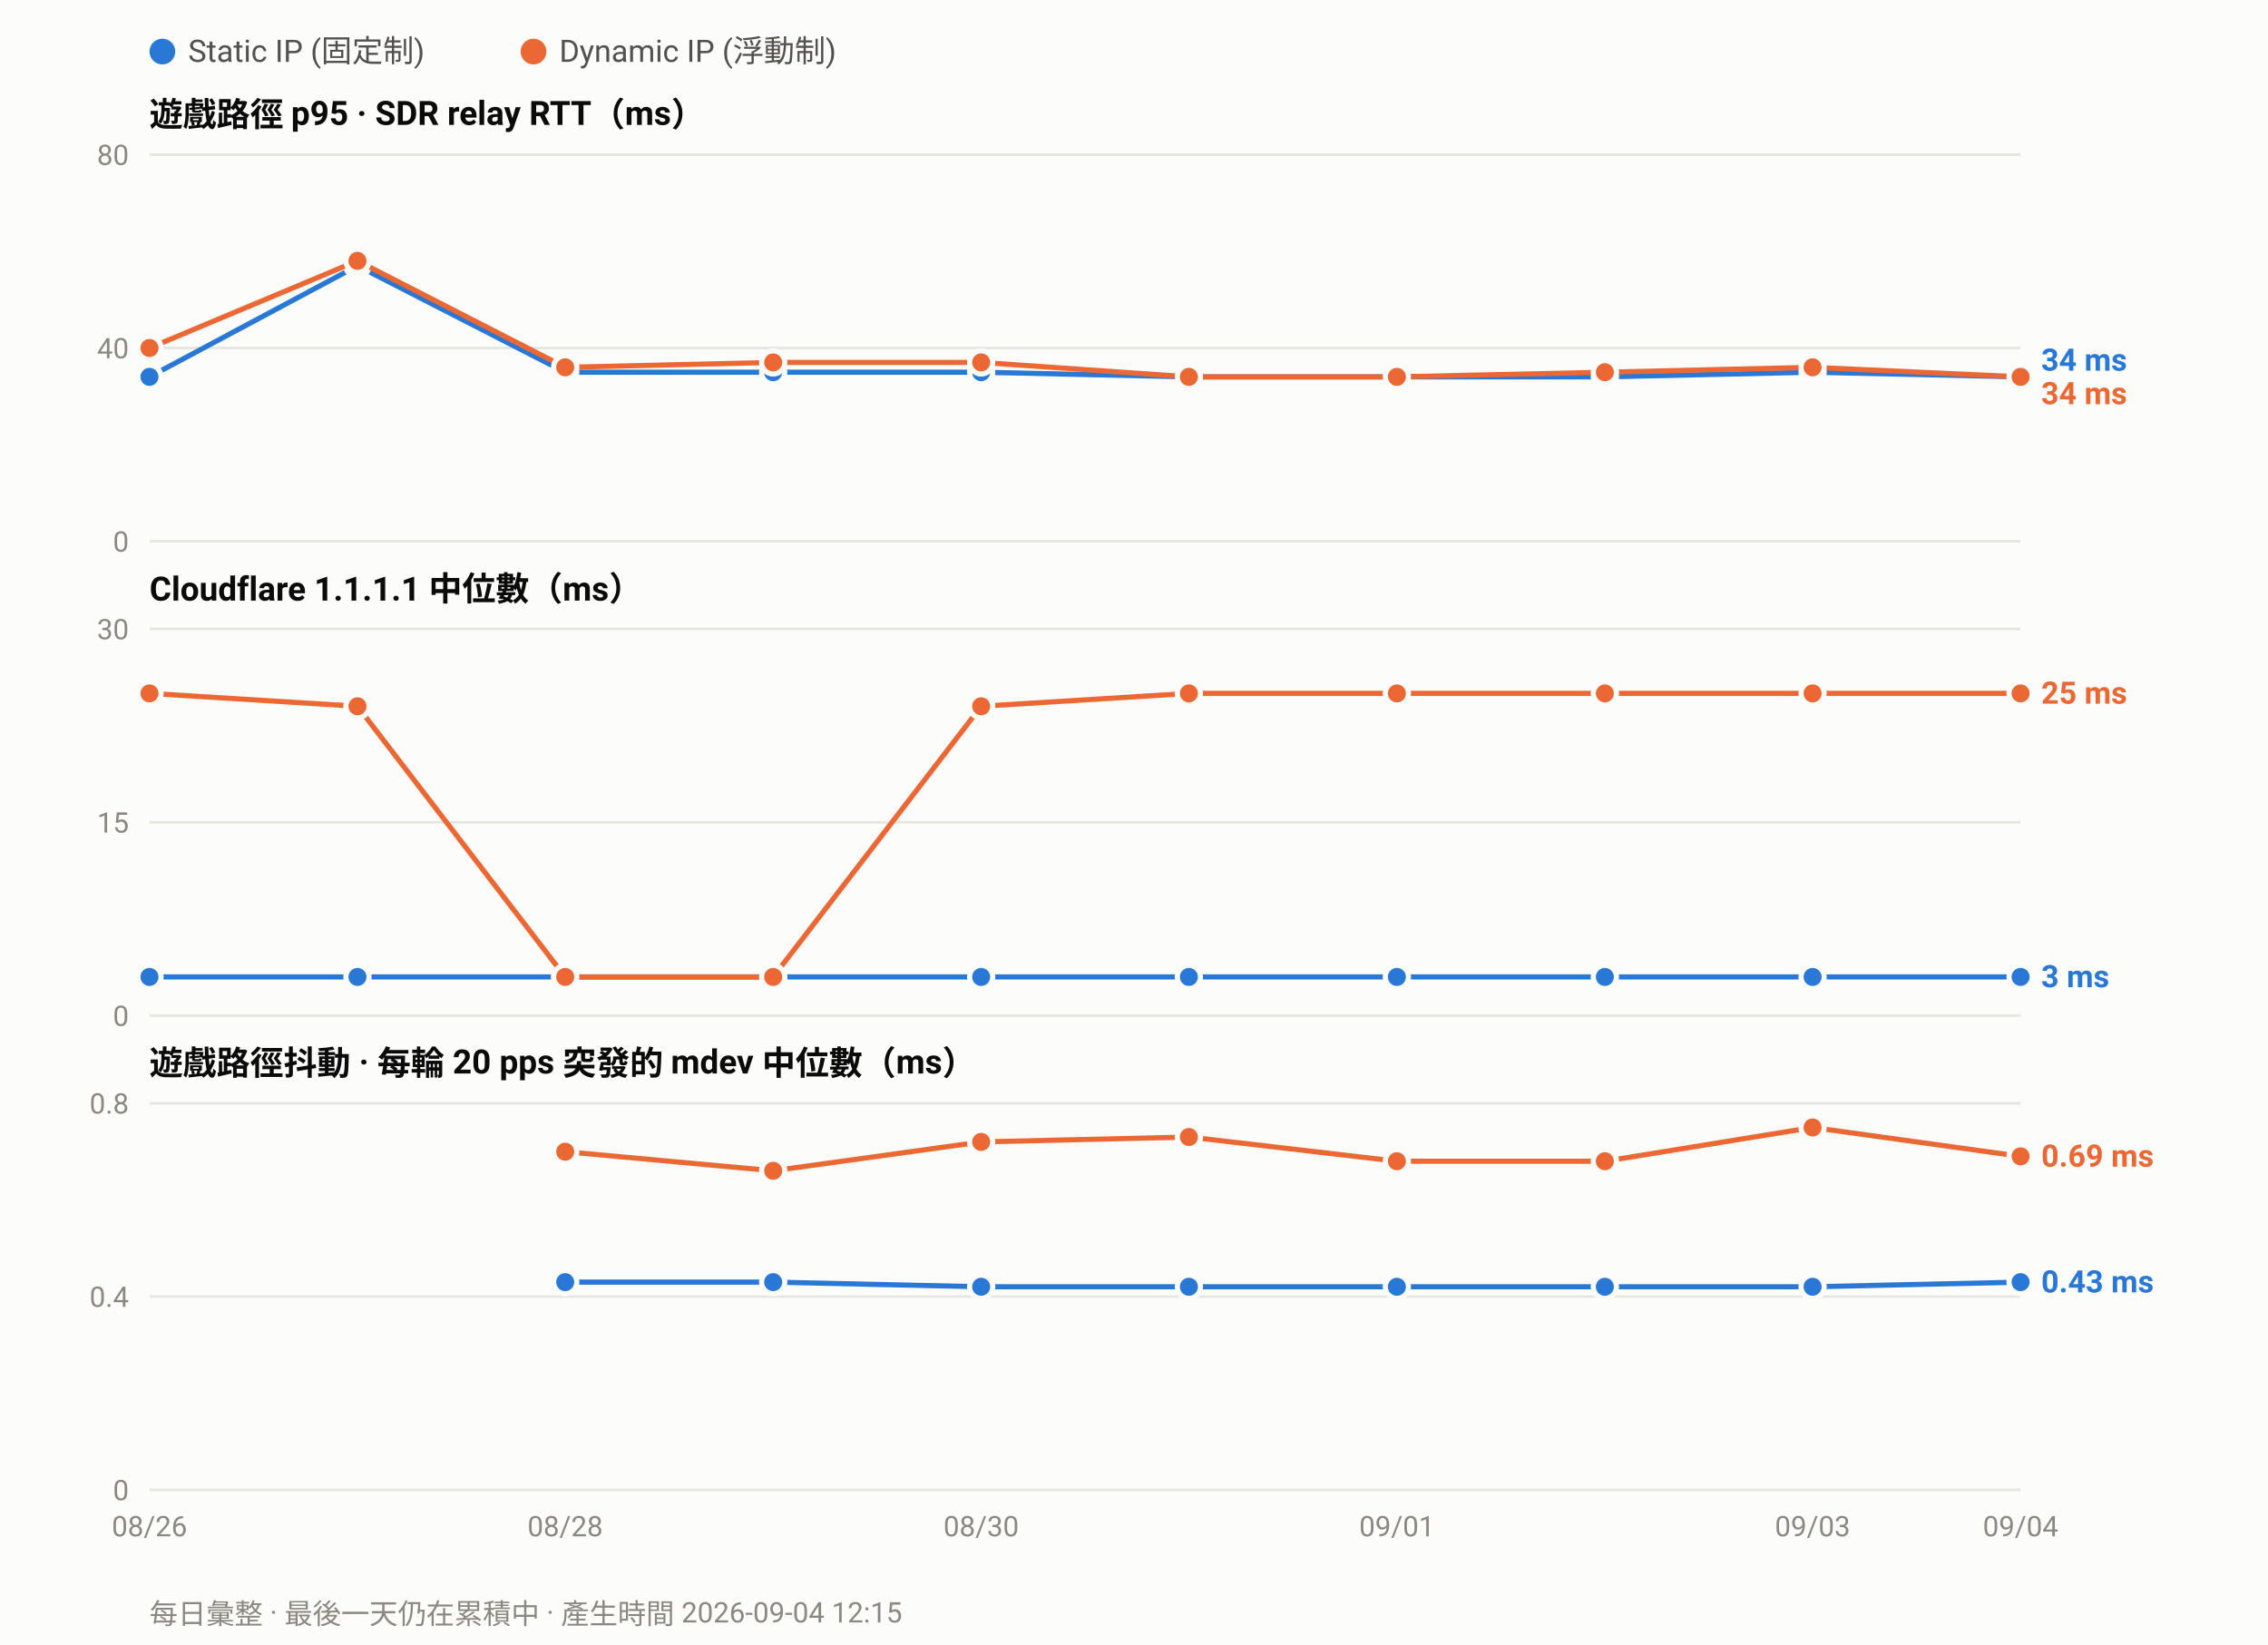
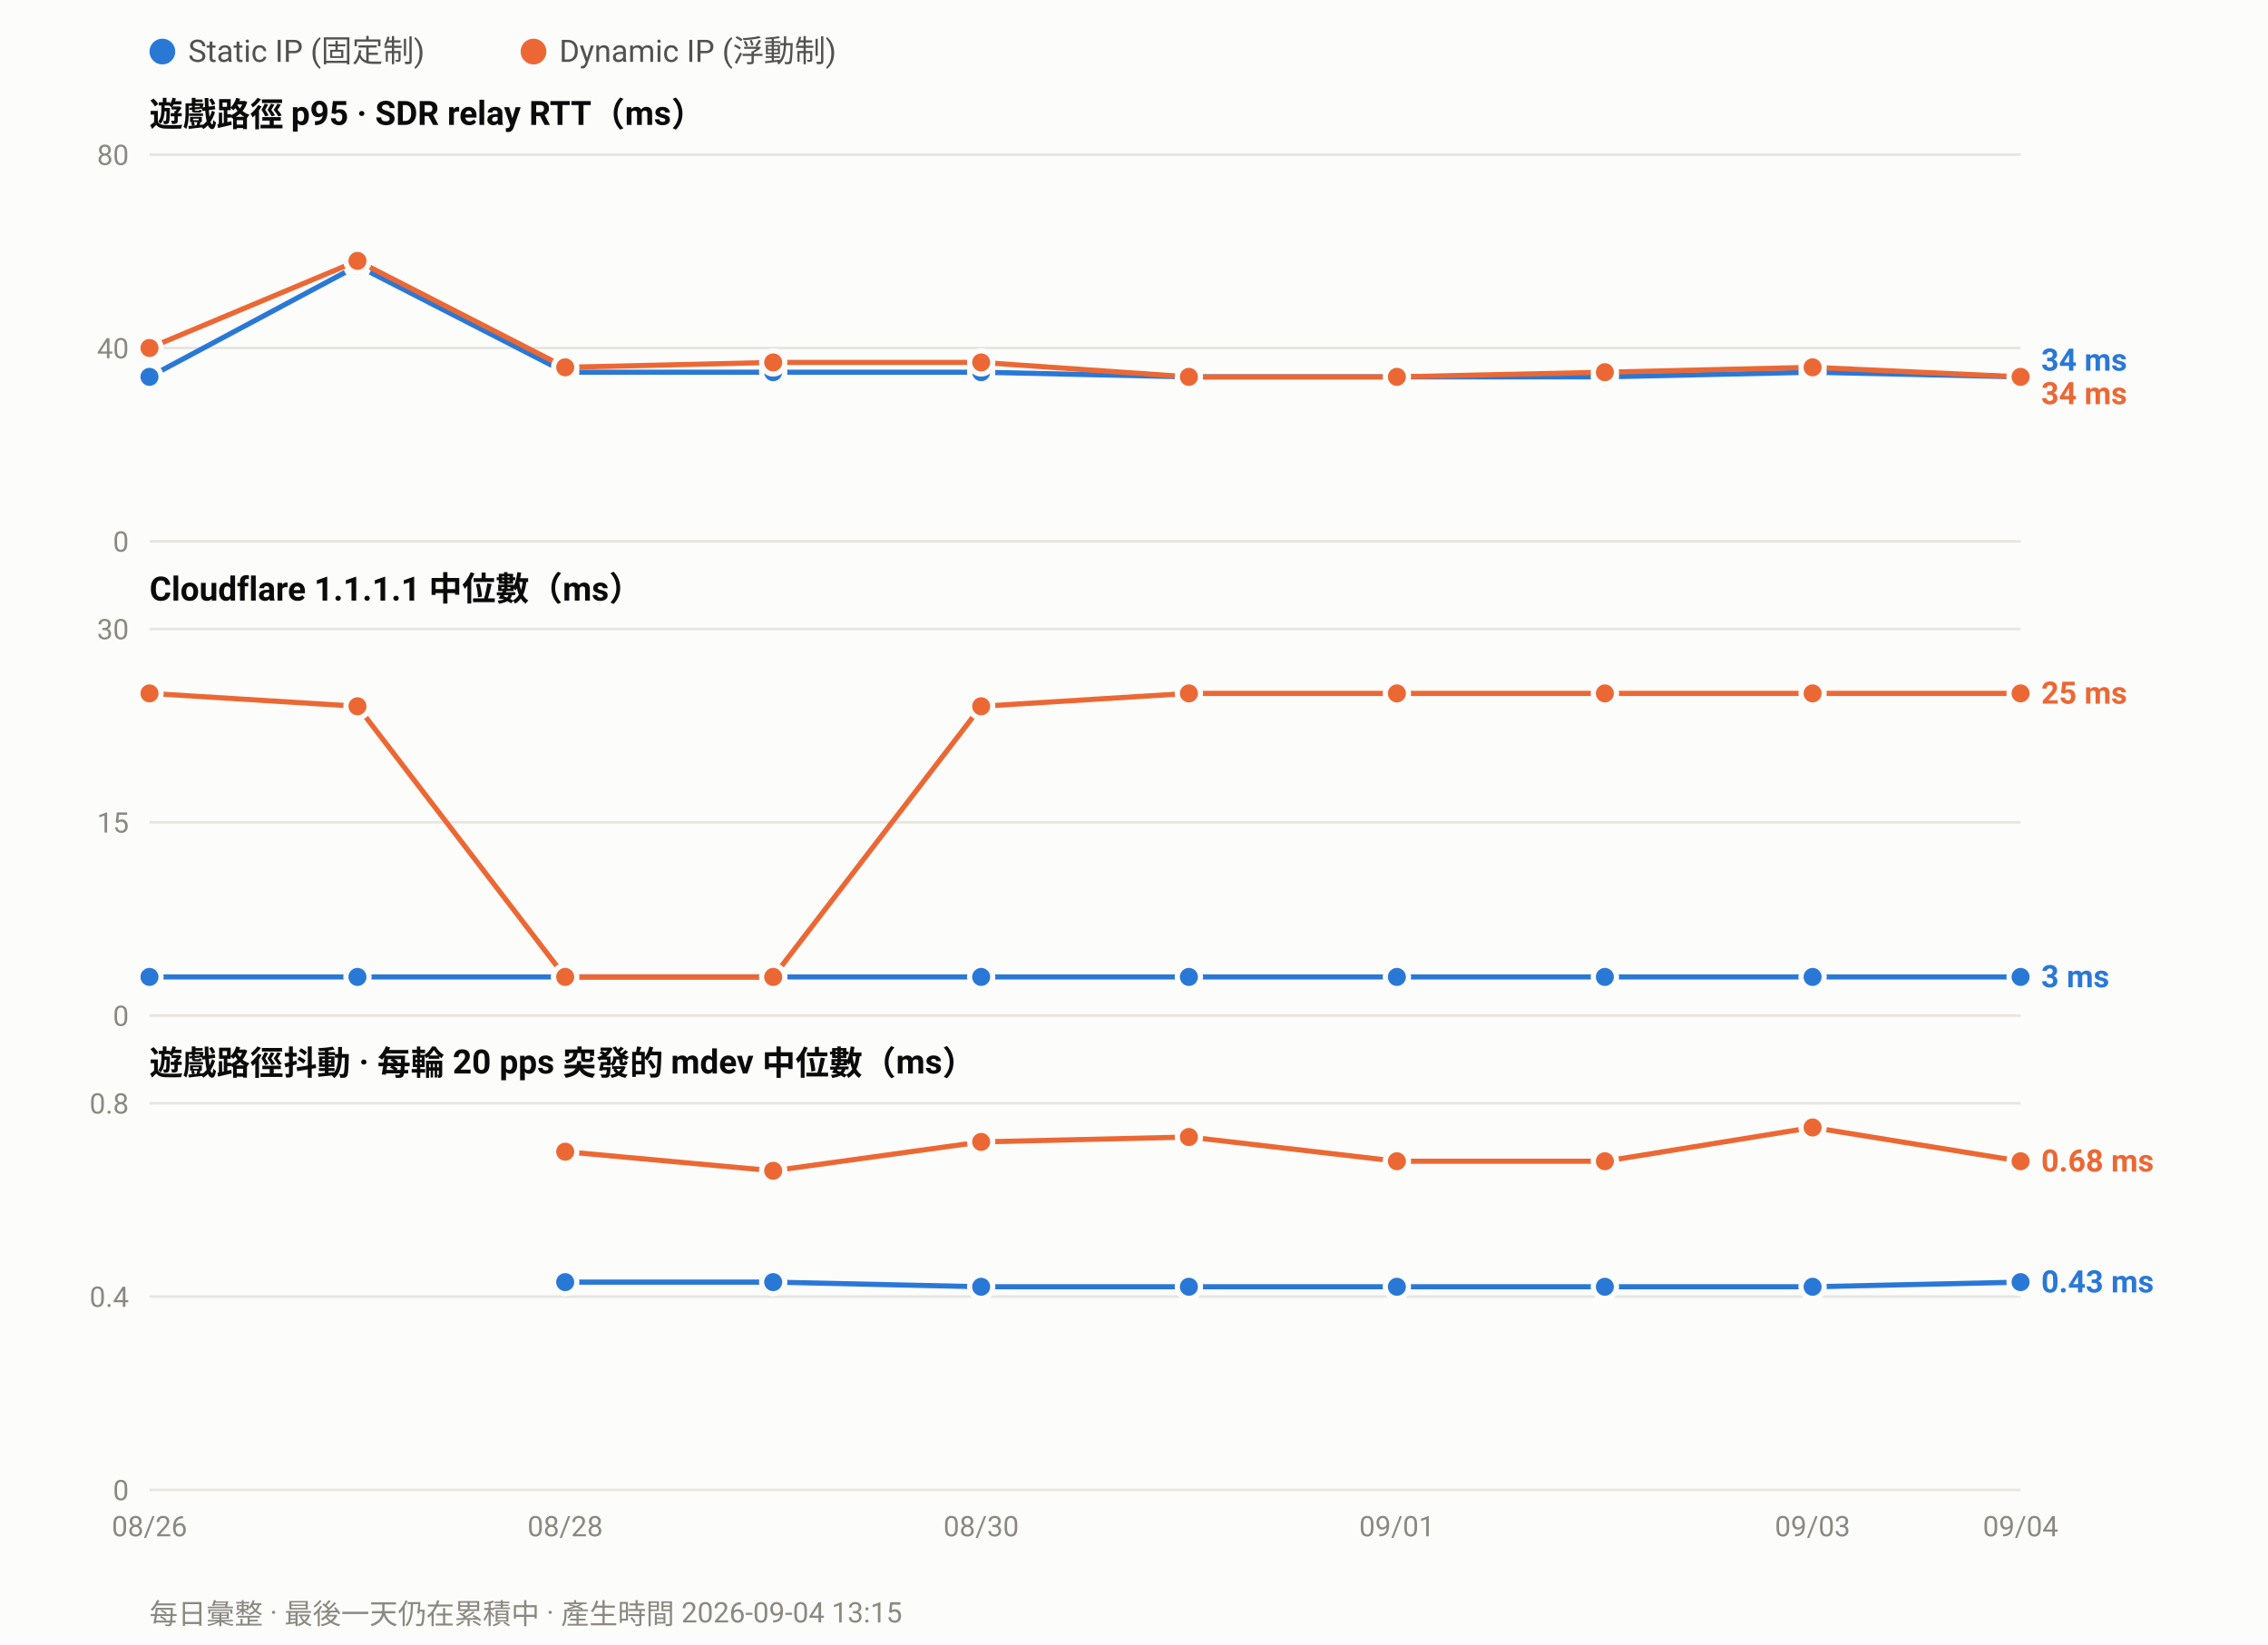
<svg xmlns="http://www.w3.org/2000/svg" width="880" height="638" viewBox="0 0 880 638" font-family="ui-sans-serif,-apple-system,Segoe UI,Roboto,Helvetica,Arial,sans-serif">
  <rect width="880" height="638" fill="#fcfcfb" />
  <circle cx="63.0" cy="20" r="5" fill="#2a78d6" />
  <text x="73.0" y="24" font-size="12" fill="#52514e">Static IP (固定制)</text>
  <circle cx="207.0" cy="20" r="5" fill="#eb6834" />
  <text x="217.0" y="24" font-size="12" fill="#52514e">Dynamic IP (浮動制)</text>
  <text x="58" y="49.0" font-size="13" font-weight="600" fill="#0b0b0b">遊戲路徑 p95 · SDR relay RTT（ms）</text>
  <line x1="58" y1="210.0" x2="784.0" y2="210.0" stroke="#e6e5e0" stroke-width="1" />
  <text x="50" y="214.0" font-size="11" text-anchor="end" fill="#8a8880">0</text>
  <line x1="58" y1="135.0" x2="784.0" y2="135.0" stroke="#e6e5e0" stroke-width="1" />
  <text x="50" y="139.0" font-size="11" text-anchor="end" fill="#8a8880">40</text>
  <line x1="58" y1="60.0" x2="784.0" y2="60.0" stroke="#e6e5e0" stroke-width="1" />
  <text x="50" y="64.0" font-size="11" text-anchor="end" fill="#8a8880">80</text>
  <polyline fill="none" stroke="#2a78d6" stroke-width="2" stroke-linejoin="round" points="58.0,146.2 138.7,103.1 219.3,144.4 300.0,144.4 380.7,144.4 461.3,146.2 542.0,146.2 622.7,146.2 703.3,144.4 784.0,146.2" />
  <circle cx="58.0" cy="146.2" r="4.5" fill="#2a78d6" stroke="#fcfcfb" stroke-width="2" />
  <circle cx="138.7" cy="103.1" r="4.5" fill="#2a78d6" stroke="#fcfcfb" stroke-width="2" />
  <circle cx="219.3" cy="144.4" r="4.5" fill="#2a78d6" stroke="#fcfcfb" stroke-width="2" />
  <circle cx="300.0" cy="144.4" r="4.5" fill="#2a78d6" stroke="#fcfcfb" stroke-width="2" />
  <circle cx="380.7" cy="144.4" r="4.5" fill="#2a78d6" stroke="#fcfcfb" stroke-width="2" />
  <circle cx="461.3" cy="146.2" r="4.5" fill="#2a78d6" stroke="#fcfcfb" stroke-width="2" />
  <circle cx="542.0" cy="146.2" r="4.5" fill="#2a78d6" stroke="#fcfcfb" stroke-width="2" />
  <circle cx="622.7" cy="146.2" r="4.5" fill="#2a78d6" stroke="#fcfcfb" stroke-width="2" />
  <circle cx="703.3" cy="144.4" r="4.5" fill="#2a78d6" stroke="#fcfcfb" stroke-width="2" />
  <circle cx="784.0" cy="146.2" r="4.5" fill="#2a78d6" stroke="#fcfcfb" stroke-width="2" />
  <polyline fill="none" stroke="#eb6834" stroke-width="2" stroke-linejoin="round" points="58.0,135.0 138.7,101.2 219.3,142.5 300.0,140.6 380.7,140.6 461.3,146.2 542.0,146.2 622.7,144.4 703.3,142.5 784.0,146.2" />
  <circle cx="58.0" cy="135.0" r="4.5" fill="#eb6834" stroke="#fcfcfb" stroke-width="2" />
  <circle cx="138.7" cy="101.2" r="4.5" fill="#eb6834" stroke="#fcfcfb" stroke-width="2" />
  <circle cx="219.3" cy="142.5" r="4.5" fill="#eb6834" stroke="#fcfcfb" stroke-width="2" />
  <circle cx="300.0" cy="140.6" r="4.5" fill="#eb6834" stroke="#fcfcfb" stroke-width="2" />
  <circle cx="380.7" cy="140.6" r="4.5" fill="#eb6834" stroke="#fcfcfb" stroke-width="2" />
  <circle cx="461.3" cy="146.2" r="4.5" fill="#eb6834" stroke="#fcfcfb" stroke-width="2" />
  <circle cx="542.0" cy="146.2" r="4.5" fill="#eb6834" stroke="#fcfcfb" stroke-width="2" />
  <circle cx="622.7" cy="144.4" r="4.5" fill="#eb6834" stroke="#fcfcfb" stroke-width="2" />
  <circle cx="703.3" cy="142.5" r="4.5" fill="#eb6834" stroke="#fcfcfb" stroke-width="2" />
  <circle cx="784.0" cy="146.2" r="4.5" fill="#eb6834" stroke="#fcfcfb" stroke-width="2" />
  <text x="792.0" y="143.8" font-size="12" font-weight="600" fill="#2a78d6">34 ms</text>
  <text x="792.0" y="156.8" font-size="12" font-weight="600" fill="#eb6834">34 ms</text>
  <text x="58" y="233.0" font-size="13" font-weight="600" fill="#0b0b0b">Cloudflare 1.1.1.1 中位數（ms）</text>
  <line x1="58" y1="394.0" x2="784.0" y2="394.0" stroke="#e6e5e0" stroke-width="1" />
  <text x="50" y="398.0" font-size="11" text-anchor="end" fill="#8a8880">0</text>
  <line x1="58" y1="319.0" x2="784.0" y2="319.0" stroke="#e6e5e0" stroke-width="1" />
  <text x="50" y="323.0" font-size="11" text-anchor="end" fill="#8a8880">15</text>
  <line x1="58" y1="244.0" x2="784.0" y2="244.0" stroke="#e6e5e0" stroke-width="1" />
  <text x="50" y="248.0" font-size="11" text-anchor="end" fill="#8a8880">30</text>
  <polyline fill="none" stroke="#2a78d6" stroke-width="2" stroke-linejoin="round" points="58.0,379.0 138.7,379.0 219.3,379.0 300.0,379.0 380.7,379.0 461.3,379.0 542.0,379.0 622.7,379.0 703.3,379.0 784.0,379.0" />
  <circle cx="58.0" cy="379.0" r="4.5" fill="#2a78d6" stroke="#fcfcfb" stroke-width="2" />
  <circle cx="138.7" cy="379.0" r="4.5" fill="#2a78d6" stroke="#fcfcfb" stroke-width="2" />
  <circle cx="219.3" cy="379.0" r="4.5" fill="#2a78d6" stroke="#fcfcfb" stroke-width="2" />
  <circle cx="300.0" cy="379.0" r="4.5" fill="#2a78d6" stroke="#fcfcfb" stroke-width="2" />
  <circle cx="380.7" cy="379.0" r="4.5" fill="#2a78d6" stroke="#fcfcfb" stroke-width="2" />
  <circle cx="461.3" cy="379.0" r="4.5" fill="#2a78d6" stroke="#fcfcfb" stroke-width="2" />
  <circle cx="542.0" cy="379.0" r="4.5" fill="#2a78d6" stroke="#fcfcfb" stroke-width="2" />
  <circle cx="622.7" cy="379.0" r="4.5" fill="#2a78d6" stroke="#fcfcfb" stroke-width="2" />
  <circle cx="703.3" cy="379.0" r="4.5" fill="#2a78d6" stroke="#fcfcfb" stroke-width="2" />
  <circle cx="784.0" cy="379.0" r="4.5" fill="#2a78d6" stroke="#fcfcfb" stroke-width="2" />
  <polyline fill="none" stroke="#eb6834" stroke-width="2" stroke-linejoin="round" points="58.0,269.0 138.7,274.0 219.3,379.0 300.0,379.0 380.7,274.0 461.3,269.0 542.0,269.0 622.7,269.0 703.3,269.0 784.0,269.0" />
  <circle cx="58.0" cy="269.0" r="4.5" fill="#eb6834" stroke="#fcfcfb" stroke-width="2" />
  <circle cx="138.7" cy="274.0" r="4.5" fill="#eb6834" stroke="#fcfcfb" stroke-width="2" />
  <circle cx="219.3" cy="379.0" r="4.5" fill="#eb6834" stroke="#fcfcfb" stroke-width="2" />
  <circle cx="300.0" cy="379.0" r="4.5" fill="#eb6834" stroke="#fcfcfb" stroke-width="2" />
  <circle cx="380.7" cy="274.0" r="4.5" fill="#eb6834" stroke="#fcfcfb" stroke-width="2" />
  <circle cx="461.3" cy="269.0" r="4.5" fill="#eb6834" stroke="#fcfcfb" stroke-width="2" />
  <circle cx="542.0" cy="269.0" r="4.5" fill="#eb6834" stroke="#fcfcfb" stroke-width="2" />
  <circle cx="622.7" cy="269.0" r="4.5" fill="#eb6834" stroke="#fcfcfb" stroke-width="2" />
  <circle cx="703.3" cy="269.0" r="4.5" fill="#eb6834" stroke="#fcfcfb" stroke-width="2" />
  <circle cx="784.0" cy="269.0" r="4.5" fill="#eb6834" stroke="#fcfcfb" stroke-width="2" />
  <text x="792.0" y="273.0" font-size="12" font-weight="600" fill="#eb6834">25 ms</text>
  <text x="792.0" y="383.0" font-size="12" font-weight="600" fill="#2a78d6">3 ms</text>
  <text x="58" y="417.0" font-size="13" font-weight="600" fill="#0b0b0b">遊戲路徑抖動 · 每輪 20 pps 突發的 mdev 中位數（ms）</text>
  <line x1="58" y1="578.0" x2="784.0" y2="578.0" stroke="#e6e5e0" stroke-width="1" />
  <text x="50" y="582.0" font-size="11" text-anchor="end" fill="#8a8880">0</text>
  <line x1="58" y1="503.0" x2="784.0" y2="503.0" stroke="#e6e5e0" stroke-width="1" />
  <text x="50" y="507.0" font-size="11" text-anchor="end" fill="#8a8880">0.4</text>
  <line x1="58" y1="428.0" x2="784.0" y2="428.0" stroke="#e6e5e0" stroke-width="1" />
  <text x="50" y="432.0" font-size="11" text-anchor="end" fill="#8a8880">0.8</text>
  <polyline fill="none" stroke="#2a78d6" stroke-width="2" stroke-linejoin="round" points="219.3,497.4 300.0,497.4 380.7,499.2 461.3,499.2 542.0,499.2 622.7,499.2 703.3,499.2 784.0,497.4" />
  <circle cx="219.3" cy="497.4" r="4.5" fill="#2a78d6" stroke="#fcfcfb" stroke-width="2" />
  <circle cx="300.0" cy="497.4" r="4.5" fill="#2a78d6" stroke="#fcfcfb" stroke-width="2" />
  <circle cx="380.7" cy="499.2" r="4.5" fill="#2a78d6" stroke="#fcfcfb" stroke-width="2" />
  <circle cx="461.3" cy="499.2" r="4.5" fill="#2a78d6" stroke="#fcfcfb" stroke-width="2" />
  <circle cx="542.0" cy="499.2" r="4.5" fill="#2a78d6" stroke="#fcfcfb" stroke-width="2" />
  <circle cx="622.7" cy="499.2" r="4.5" fill="#2a78d6" stroke="#fcfcfb" stroke-width="2" />
  <circle cx="703.3" cy="499.2" r="4.5" fill="#2a78d6" stroke="#fcfcfb" stroke-width="2" />
  <circle cx="784.0" cy="497.4" r="4.5" fill="#2a78d6" stroke="#fcfcfb" stroke-width="2" />
-   <polyline fill="none" stroke="#eb6834" stroke-width="2" stroke-linejoin="round" points="219.3,446.8 300.0,454.2 380.7,443.0 461.3,441.1 542.0,450.5 622.7,450.5 703.3,437.4 784.0,448.6" />
+   <polyline fill="none" stroke="#eb6834" stroke-width="2" stroke-linejoin="round" points="219.3,446.8 300.0,454.2 380.7,443.0 461.3,441.1 542.0,450.5 622.7,450.5 703.3,437.4 784.0,450.5" />
  <circle cx="219.3" cy="446.8" r="4.5" fill="#eb6834" stroke="#fcfcfb" stroke-width="2" />
  <circle cx="300.0" cy="454.2" r="4.5" fill="#eb6834" stroke="#fcfcfb" stroke-width="2" />
  <circle cx="380.7" cy="443.0" r="4.5" fill="#eb6834" stroke="#fcfcfb" stroke-width="2" />
  <circle cx="461.3" cy="441.1" r="4.5" fill="#eb6834" stroke="#fcfcfb" stroke-width="2" />
  <circle cx="542.0" cy="450.5" r="4.5" fill="#eb6834" stroke="#fcfcfb" stroke-width="2" />
  <circle cx="622.7" cy="450.5" r="4.5" fill="#eb6834" stroke="#fcfcfb" stroke-width="2" />
  <circle cx="703.3" cy="437.4" r="4.5" fill="#eb6834" stroke="#fcfcfb" stroke-width="2" />
-   <circle cx="784.0" cy="448.6" r="4.5" fill="#eb6834" stroke="#fcfcfb" stroke-width="2" />
-   <text x="792.0" y="452.6" font-size="12" font-weight="600" fill="#eb6834">0.69 ms</text>
+   <circle cx="784.0" cy="450.5" r="4.5" fill="#eb6834" stroke="#fcfcfb" stroke-width="2" />
+   <text x="792.0" y="454.5" font-size="12" font-weight="600" fill="#eb6834">0.68 ms</text>
  <text x="792.0" y="501.4" font-size="12" font-weight="600" fill="#2a78d6">0.43 ms</text>
  <text x="58.0" y="596.0" font-size="11" text-anchor="middle" fill="#8a8880">08/26</text>
  <text x="219.3" y="596.0" font-size="11" text-anchor="middle" fill="#8a8880">08/28</text>
  <text x="380.7" y="596.0" font-size="11" text-anchor="middle" fill="#8a8880">08/30</text>
  <text x="542.0" y="596.0" font-size="11" text-anchor="middle" fill="#8a8880">09/01</text>
  <text x="703.3" y="596.0" font-size="11" text-anchor="middle" fill="#8a8880">09/03</text>
  <text x="784.0" y="596.0" font-size="11" text-anchor="middle" fill="#8a8880">09/04</text>
-   <text x="58" y="630" font-size="11" fill="#8a8880">每日彙整 · 最後一天仍在累積中 · 產生時間 2026-09-04 12:15</text>
+   <text x="58" y="630" font-size="11" fill="#8a8880">每日彙整 · 最後一天仍在累積中 · 產生時間 2026-09-04 13:15</text>
</svg>
